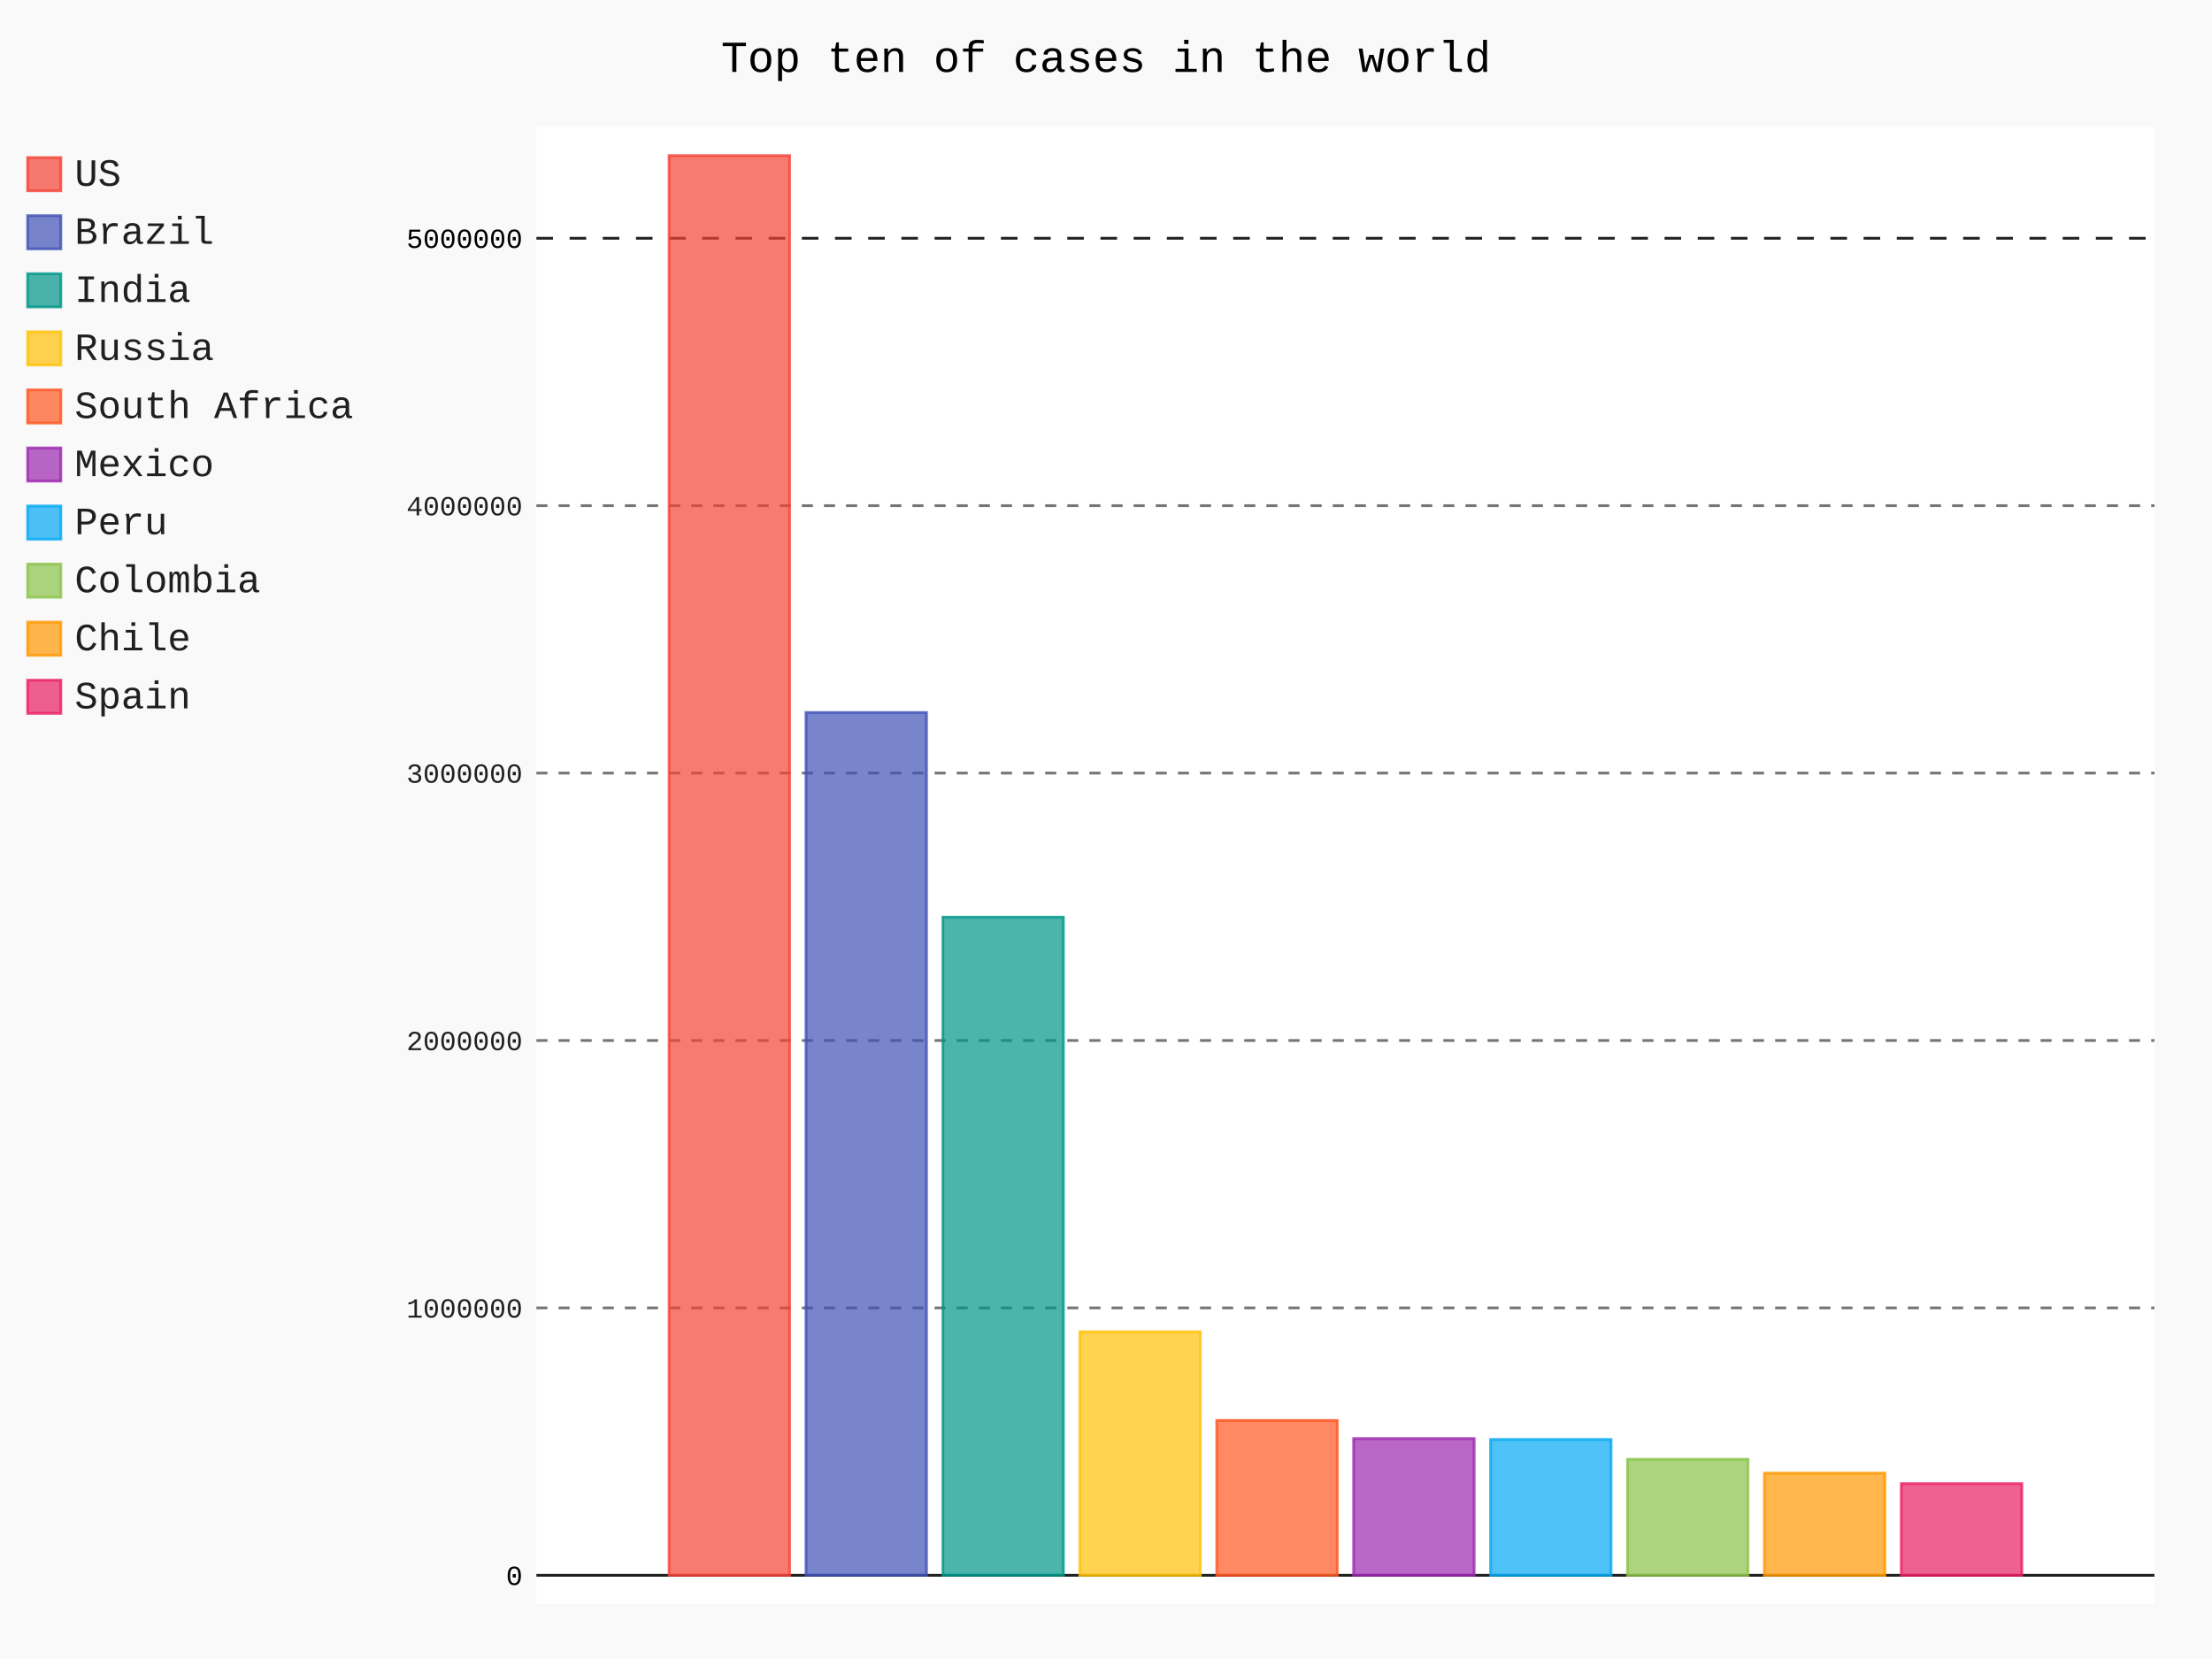
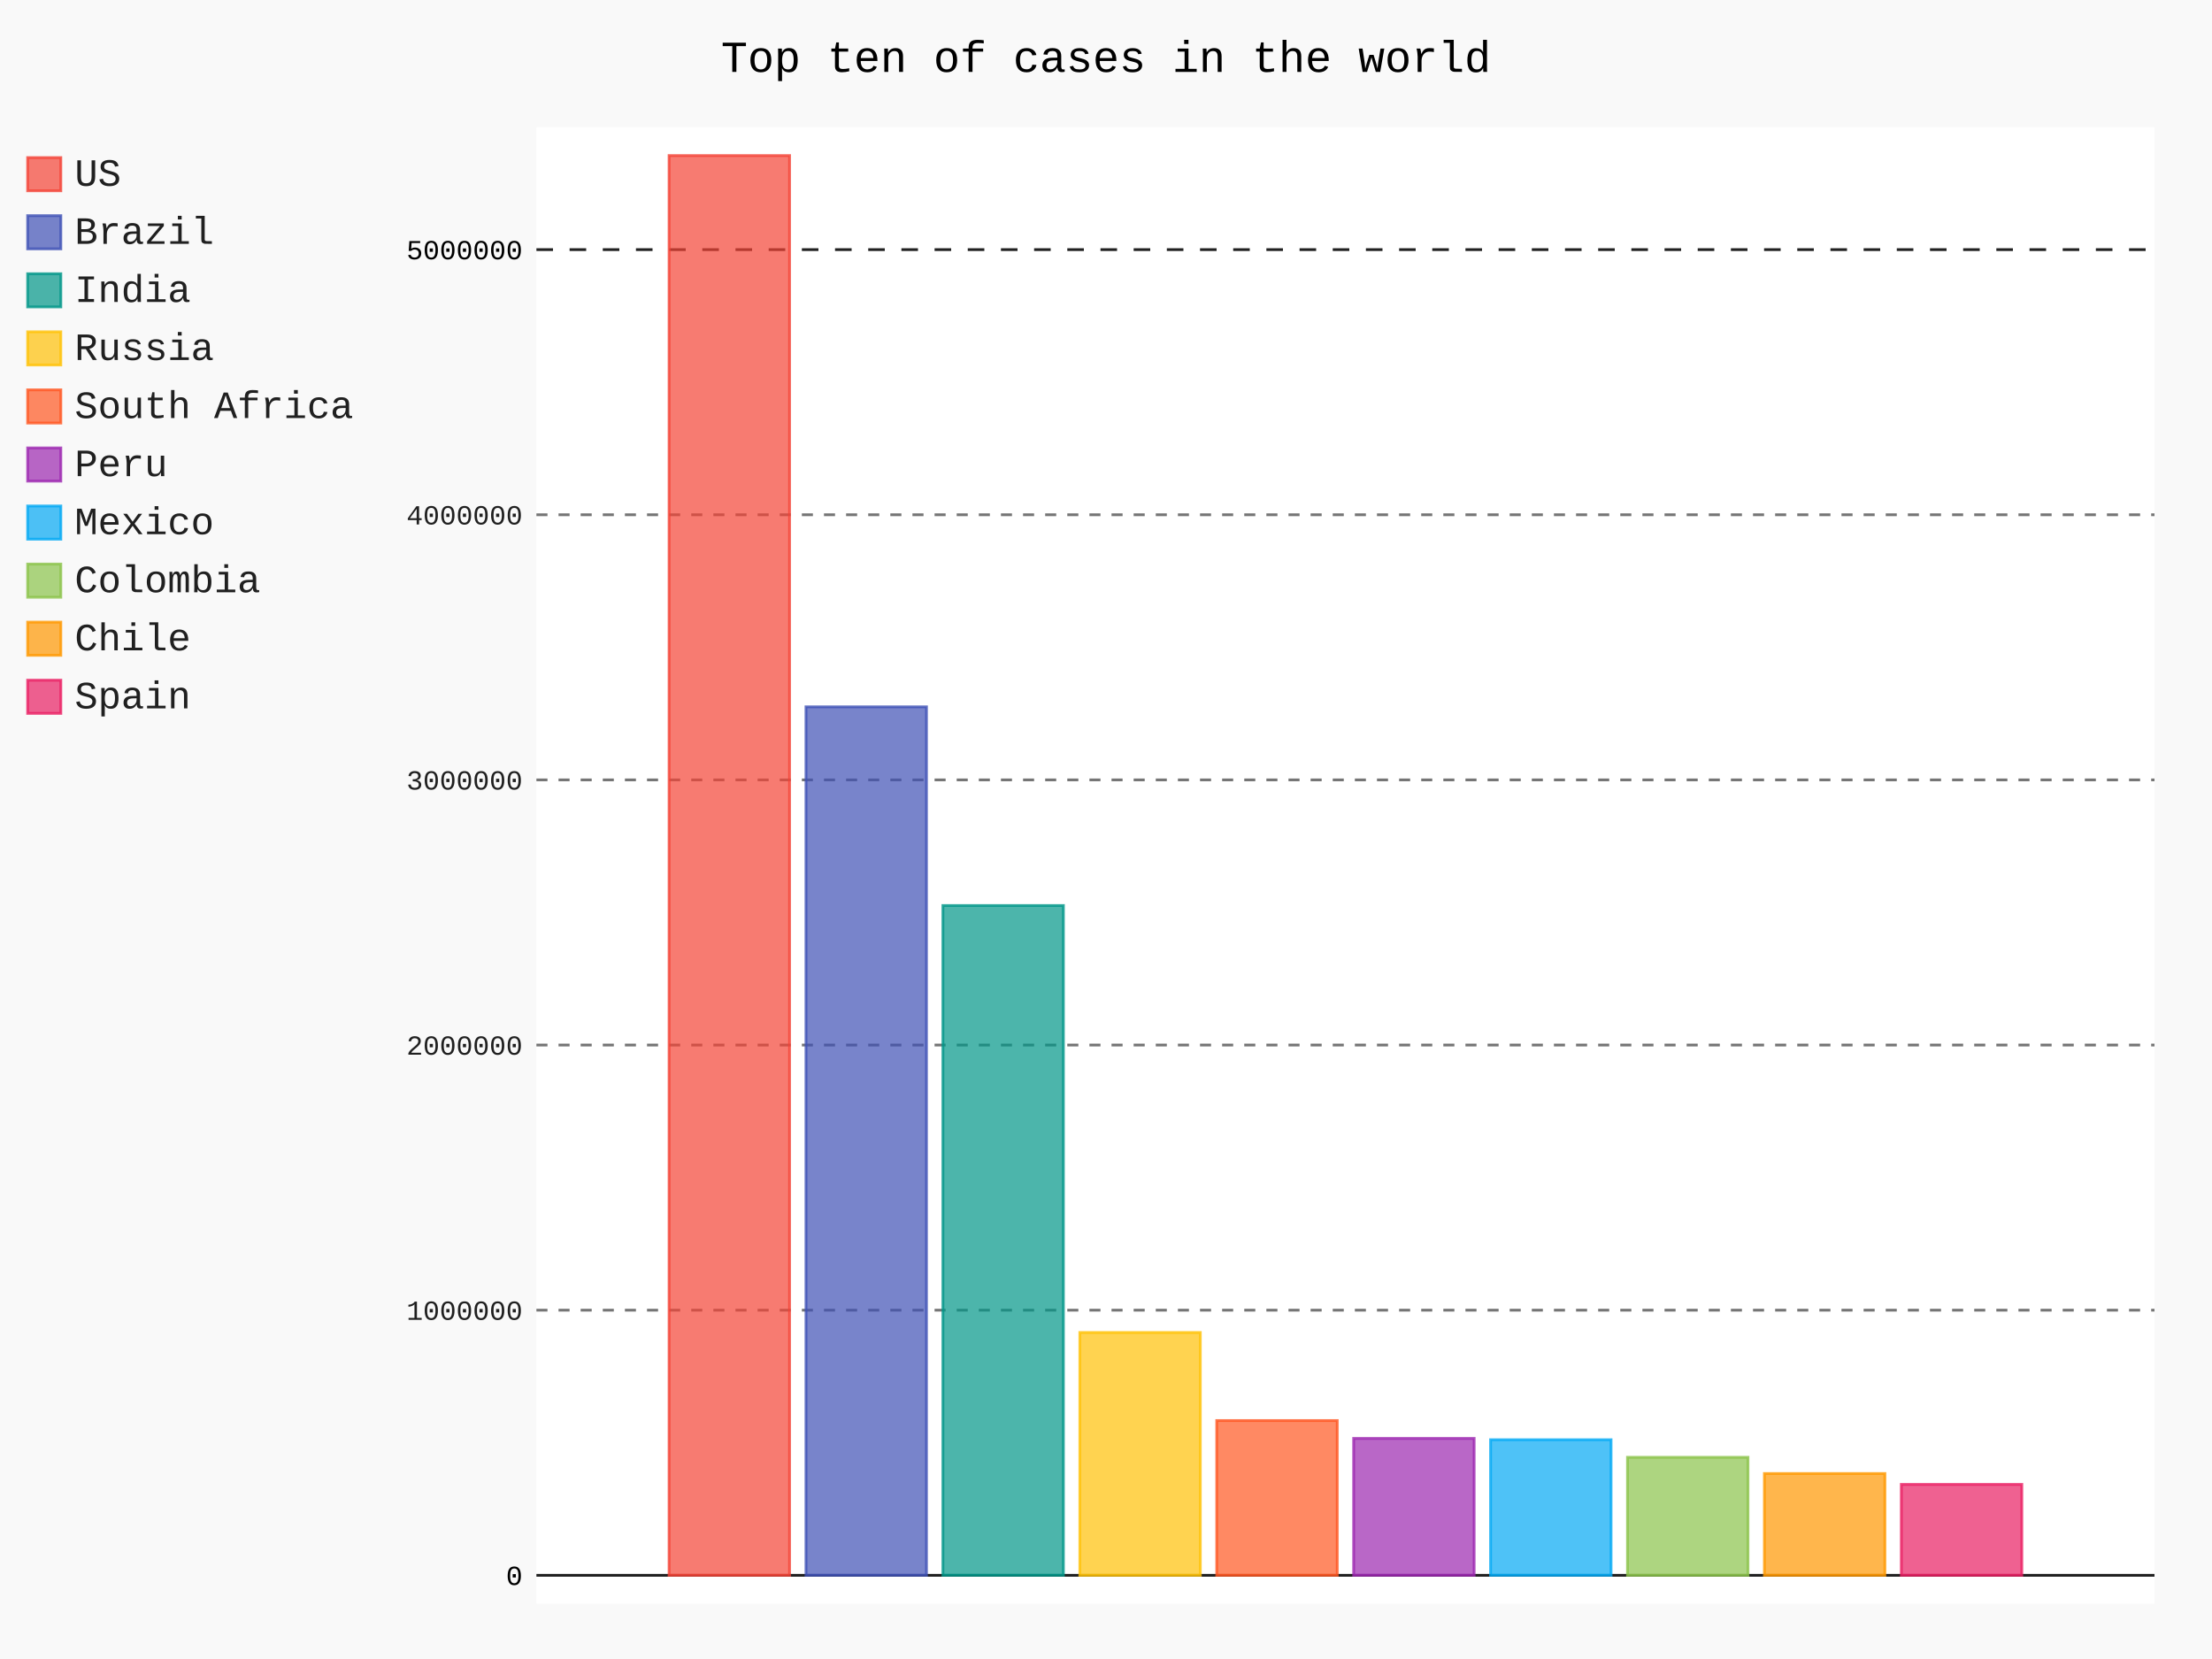
- <svg xmlns="http://www.w3.org/2000/svg" class="pygal-chart" id="chart-8544ffaa-439e-4507-a1c1-c277db4548e6" viewBox="0 0 800 600">
+ <svg xmlns="http://www.w3.org/2000/svg" class="pygal-chart" id="chart-0075c437-1fe2-48a0-9a5f-dfb319133969" viewBox="0 0 800 600">
  <defs>
-     <style type="text/css">#chart-8544ffaa-439e-4507-a1c1-c277db4548e6{-webkit-user-select:none;-webkit-font-smoothing:antialiased;font-family:Consolas,"Liberation Mono",Menlo,Courier,monospace}#chart-8544ffaa-439e-4507-a1c1-c277db4548e6 .title{font-family:Consolas,"Liberation Mono",Menlo,Courier,monospace;font-size:16px}#chart-8544ffaa-439e-4507-a1c1-c277db4548e6 .legends .legend text{font-family:Consolas,"Liberation Mono",Menlo,Courier,monospace;font-size:14px}#chart-8544ffaa-439e-4507-a1c1-c277db4548e6 .axis text{font-family:Consolas,"Liberation Mono",Menlo,Courier,monospace;font-size:10px}#chart-8544ffaa-439e-4507-a1c1-c277db4548e6 .axis text.major{font-family:Consolas,"Liberation Mono",Menlo,Courier,monospace;font-size:10px}#chart-8544ffaa-439e-4507-a1c1-c277db4548e6 .text-overlay text.value{font-family:Consolas,"Liberation Mono",Menlo,Courier,monospace;font-size:16px}#chart-8544ffaa-439e-4507-a1c1-c277db4548e6 .text-overlay text.label{font-family:Consolas,"Liberation Mono",Menlo,Courier,monospace;font-size:10px}#chart-8544ffaa-439e-4507-a1c1-c277db4548e6 .tooltip{font-family:Consolas,"Liberation Mono",Menlo,Courier,monospace;font-size:14px}#chart-8544ffaa-439e-4507-a1c1-c277db4548e6 text.no_data{font-family:Consolas,"Liberation Mono",Menlo,Courier,monospace;font-size:64px}
- #chart-8544ffaa-439e-4507-a1c1-c277db4548e6{background-color:rgba(249,249,249,1)}#chart-8544ffaa-439e-4507-a1c1-c277db4548e6 path,#chart-8544ffaa-439e-4507-a1c1-c277db4548e6 line,#chart-8544ffaa-439e-4507-a1c1-c277db4548e6 rect,#chart-8544ffaa-439e-4507-a1c1-c277db4548e6 circle{-webkit-transition:150ms;-moz-transition:150ms;transition:150ms}#chart-8544ffaa-439e-4507-a1c1-c277db4548e6 .graph &gt; .background{fill:rgba(249,249,249,1)}#chart-8544ffaa-439e-4507-a1c1-c277db4548e6 .plot &gt; .background{fill:rgba(255,255,255,1)}#chart-8544ffaa-439e-4507-a1c1-c277db4548e6 .graph{fill:rgba(0,0,0,.87)}#chart-8544ffaa-439e-4507-a1c1-c277db4548e6 text.no_data{fill:rgba(0,0,0,1)}#chart-8544ffaa-439e-4507-a1c1-c277db4548e6 .title{fill:rgba(0,0,0,1)}#chart-8544ffaa-439e-4507-a1c1-c277db4548e6 .legends .legend text{fill:rgba(0,0,0,.87)}#chart-8544ffaa-439e-4507-a1c1-c277db4548e6 .legends .legend:hover text{fill:rgba(0,0,0,1)}#chart-8544ffaa-439e-4507-a1c1-c277db4548e6 .axis .line{stroke:rgba(0,0,0,1)}#chart-8544ffaa-439e-4507-a1c1-c277db4548e6 .axis .guide.line{stroke:rgba(0,0,0,.54)}#chart-8544ffaa-439e-4507-a1c1-c277db4548e6 .axis .major.line{stroke:rgba(0,0,0,.87)}#chart-8544ffaa-439e-4507-a1c1-c277db4548e6 .axis text.major{fill:rgba(0,0,0,1)}#chart-8544ffaa-439e-4507-a1c1-c277db4548e6 .axis.y .guides:hover .guide.line,#chart-8544ffaa-439e-4507-a1c1-c277db4548e6 .line-graph .axis.x .guides:hover .guide.line,#chart-8544ffaa-439e-4507-a1c1-c277db4548e6 .stackedline-graph .axis.x .guides:hover .guide.line,#chart-8544ffaa-439e-4507-a1c1-c277db4548e6 .xy-graph .axis.x .guides:hover .guide.line{stroke:rgba(0,0,0,1)}#chart-8544ffaa-439e-4507-a1c1-c277db4548e6 .axis .guides:hover text{fill:rgba(0,0,0,1)}#chart-8544ffaa-439e-4507-a1c1-c277db4548e6 .reactive{fill-opacity:.7;stroke-opacity:.8}#chart-8544ffaa-439e-4507-a1c1-c277db4548e6 .ci{stroke:rgba(0,0,0,.87)}#chart-8544ffaa-439e-4507-a1c1-c277db4548e6 .reactive.active,#chart-8544ffaa-439e-4507-a1c1-c277db4548e6 .active .reactive{fill-opacity:.8;stroke-opacity:.9;stroke-width:4}#chart-8544ffaa-439e-4507-a1c1-c277db4548e6 .ci .reactive.active{stroke-width:1.5}#chart-8544ffaa-439e-4507-a1c1-c277db4548e6 .series text{fill:rgba(0,0,0,1)}#chart-8544ffaa-439e-4507-a1c1-c277db4548e6 .tooltip rect{fill:rgba(255,255,255,1);stroke:rgba(0,0,0,1);-webkit-transition:opacity 150ms;-moz-transition:opacity 150ms;transition:opacity 150ms}#chart-8544ffaa-439e-4507-a1c1-c277db4548e6 .tooltip .label{fill:rgba(0,0,0,.87)}#chart-8544ffaa-439e-4507-a1c1-c277db4548e6 .tooltip .label{fill:rgba(0,0,0,.87)}#chart-8544ffaa-439e-4507-a1c1-c277db4548e6 .tooltip .legend{font-size:.8em;fill:rgba(0,0,0,.54)}#chart-8544ffaa-439e-4507-a1c1-c277db4548e6 .tooltip .x_label{font-size:.6em;fill:rgba(0,0,0,1)}#chart-8544ffaa-439e-4507-a1c1-c277db4548e6 .tooltip .xlink{font-size:.5em;text-decoration:underline}#chart-8544ffaa-439e-4507-a1c1-c277db4548e6 .tooltip .value{font-size:1.5em}#chart-8544ffaa-439e-4507-a1c1-c277db4548e6 .bound{font-size:.5em}#chart-8544ffaa-439e-4507-a1c1-c277db4548e6 .max-value{font-size:.75em;fill:rgba(0,0,0,.54)}#chart-8544ffaa-439e-4507-a1c1-c277db4548e6 .map-element{fill:rgba(255,255,255,1);stroke:rgba(0,0,0,.54) !important}#chart-8544ffaa-439e-4507-a1c1-c277db4548e6 .map-element .reactive{fill-opacity:inherit;stroke-opacity:inherit}#chart-8544ffaa-439e-4507-a1c1-c277db4548e6 .color-0,#chart-8544ffaa-439e-4507-a1c1-c277db4548e6 .color-0 a:visited{stroke:#F44336;fill:#F44336}#chart-8544ffaa-439e-4507-a1c1-c277db4548e6 .color-1,#chart-8544ffaa-439e-4507-a1c1-c277db4548e6 .color-1 a:visited{stroke:#3F51B5;fill:#3F51B5}#chart-8544ffaa-439e-4507-a1c1-c277db4548e6 .color-2,#chart-8544ffaa-439e-4507-a1c1-c277db4548e6 .color-2 a:visited{stroke:#009688;fill:#009688}#chart-8544ffaa-439e-4507-a1c1-c277db4548e6 .color-3,#chart-8544ffaa-439e-4507-a1c1-c277db4548e6 .color-3 a:visited{stroke:#FFC107;fill:#FFC107}#chart-8544ffaa-439e-4507-a1c1-c277db4548e6 .color-4,#chart-8544ffaa-439e-4507-a1c1-c277db4548e6 .color-4 a:visited{stroke:#FF5722;fill:#FF5722}#chart-8544ffaa-439e-4507-a1c1-c277db4548e6 .color-5,#chart-8544ffaa-439e-4507-a1c1-c277db4548e6 .color-5 a:visited{stroke:#9C27B0;fill:#9C27B0}#chart-8544ffaa-439e-4507-a1c1-c277db4548e6 .color-6,#chart-8544ffaa-439e-4507-a1c1-c277db4548e6 .color-6 a:visited{stroke:#03A9F4;fill:#03A9F4}#chart-8544ffaa-439e-4507-a1c1-c277db4548e6 .color-7,#chart-8544ffaa-439e-4507-a1c1-c277db4548e6 .color-7 a:visited{stroke:#8BC34A;fill:#8BC34A}#chart-8544ffaa-439e-4507-a1c1-c277db4548e6 .color-8,#chart-8544ffaa-439e-4507-a1c1-c277db4548e6 .color-8 a:visited{stroke:#FF9800;fill:#FF9800}#chart-8544ffaa-439e-4507-a1c1-c277db4548e6 .color-9,#chart-8544ffaa-439e-4507-a1c1-c277db4548e6 .color-9 a:visited{stroke:#E91E63;fill:#E91E63}#chart-8544ffaa-439e-4507-a1c1-c277db4548e6 .text-overlay .color-0 text{fill:black}#chart-8544ffaa-439e-4507-a1c1-c277db4548e6 .text-overlay .color-1 text{fill:black}#chart-8544ffaa-439e-4507-a1c1-c277db4548e6 .text-overlay .color-2 text{fill:black}#chart-8544ffaa-439e-4507-a1c1-c277db4548e6 .text-overlay .color-3 text{fill:black}#chart-8544ffaa-439e-4507-a1c1-c277db4548e6 .text-overlay .color-4 text{fill:black}#chart-8544ffaa-439e-4507-a1c1-c277db4548e6 .text-overlay .color-5 text{fill:black}#chart-8544ffaa-439e-4507-a1c1-c277db4548e6 .text-overlay .color-6 text{fill:black}#chart-8544ffaa-439e-4507-a1c1-c277db4548e6 .text-overlay .color-7 text{fill:black}#chart-8544ffaa-439e-4507-a1c1-c277db4548e6 .text-overlay .color-8 text{fill:black}#chart-8544ffaa-439e-4507-a1c1-c277db4548e6 .text-overlay .color-9 text{fill:black}
- #chart-8544ffaa-439e-4507-a1c1-c277db4548e6 text.no_data{text-anchor:middle}#chart-8544ffaa-439e-4507-a1c1-c277db4548e6 .guide.line{fill:none}#chart-8544ffaa-439e-4507-a1c1-c277db4548e6 .centered{text-anchor:middle}#chart-8544ffaa-439e-4507-a1c1-c277db4548e6 .title{text-anchor:middle}#chart-8544ffaa-439e-4507-a1c1-c277db4548e6 .legends .legend text{fill-opacity:1}#chart-8544ffaa-439e-4507-a1c1-c277db4548e6 .axis.x text{text-anchor:middle}#chart-8544ffaa-439e-4507-a1c1-c277db4548e6 .axis.x:not(.web) text[transform]{text-anchor:start}#chart-8544ffaa-439e-4507-a1c1-c277db4548e6 .axis.x:not(.web) text[transform].backwards{text-anchor:end}#chart-8544ffaa-439e-4507-a1c1-c277db4548e6 .axis.y text{text-anchor:end}#chart-8544ffaa-439e-4507-a1c1-c277db4548e6 .axis.y text[transform].backwards{text-anchor:start}#chart-8544ffaa-439e-4507-a1c1-c277db4548e6 .axis.y2 text{text-anchor:start}#chart-8544ffaa-439e-4507-a1c1-c277db4548e6 .axis.y2 text[transform].backwards{text-anchor:end}#chart-8544ffaa-439e-4507-a1c1-c277db4548e6 .axis .guide.line{stroke-dasharray:4,4}#chart-8544ffaa-439e-4507-a1c1-c277db4548e6 .axis .major.guide.line{stroke-dasharray:6,6}#chart-8544ffaa-439e-4507-a1c1-c277db4548e6 .horizontal .axis.y .guide.line,#chart-8544ffaa-439e-4507-a1c1-c277db4548e6 .horizontal .axis.y2 .guide.line,#chart-8544ffaa-439e-4507-a1c1-c277db4548e6 .vertical .axis.x .guide.line{opacity:0}#chart-8544ffaa-439e-4507-a1c1-c277db4548e6 .horizontal .axis.always_show .guide.line,#chart-8544ffaa-439e-4507-a1c1-c277db4548e6 .vertical .axis.always_show .guide.line{opacity:1 !important}#chart-8544ffaa-439e-4507-a1c1-c277db4548e6 .axis.y .guides:hover .guide.line,#chart-8544ffaa-439e-4507-a1c1-c277db4548e6 .axis.y2 .guides:hover .guide.line,#chart-8544ffaa-439e-4507-a1c1-c277db4548e6 .axis.x .guides:hover .guide.line{opacity:1}#chart-8544ffaa-439e-4507-a1c1-c277db4548e6 .axis .guides:hover text{opacity:1}#chart-8544ffaa-439e-4507-a1c1-c277db4548e6 .nofill{fill:none}#chart-8544ffaa-439e-4507-a1c1-c277db4548e6 .subtle-fill{fill-opacity:.2}#chart-8544ffaa-439e-4507-a1c1-c277db4548e6 .dot{stroke-width:1px;fill-opacity:1}#chart-8544ffaa-439e-4507-a1c1-c277db4548e6 .dot.active{stroke-width:5px}#chart-8544ffaa-439e-4507-a1c1-c277db4548e6 .dot.negative{fill:transparent}#chart-8544ffaa-439e-4507-a1c1-c277db4548e6 text,#chart-8544ffaa-439e-4507-a1c1-c277db4548e6 tspan{stroke:none !important}#chart-8544ffaa-439e-4507-a1c1-c277db4548e6 .series text.active{opacity:1}#chart-8544ffaa-439e-4507-a1c1-c277db4548e6 .tooltip rect{fill-opacity:.95;stroke-width:.5}#chart-8544ffaa-439e-4507-a1c1-c277db4548e6 .tooltip text{fill-opacity:1}#chart-8544ffaa-439e-4507-a1c1-c277db4548e6 .showable{visibility:hidden}#chart-8544ffaa-439e-4507-a1c1-c277db4548e6 .showable.shown{visibility:visible}#chart-8544ffaa-439e-4507-a1c1-c277db4548e6 .gauge-background{fill:rgba(229,229,229,1);stroke:none}#chart-8544ffaa-439e-4507-a1c1-c277db4548e6 .bg-lines{stroke:rgba(249,249,249,1);stroke-width:2px}</style>
+     <style type="text/css">#chart-0075c437-1fe2-48a0-9a5f-dfb319133969{-webkit-user-select:none;-webkit-font-smoothing:antialiased;font-family:Consolas,"Liberation Mono",Menlo,Courier,monospace}#chart-0075c437-1fe2-48a0-9a5f-dfb319133969 .title{font-family:Consolas,"Liberation Mono",Menlo,Courier,monospace;font-size:16px}#chart-0075c437-1fe2-48a0-9a5f-dfb319133969 .legends .legend text{font-family:Consolas,"Liberation Mono",Menlo,Courier,monospace;font-size:14px}#chart-0075c437-1fe2-48a0-9a5f-dfb319133969 .axis text{font-family:Consolas,"Liberation Mono",Menlo,Courier,monospace;font-size:10px}#chart-0075c437-1fe2-48a0-9a5f-dfb319133969 .axis text.major{font-family:Consolas,"Liberation Mono",Menlo,Courier,monospace;font-size:10px}#chart-0075c437-1fe2-48a0-9a5f-dfb319133969 .text-overlay text.value{font-family:Consolas,"Liberation Mono",Menlo,Courier,monospace;font-size:16px}#chart-0075c437-1fe2-48a0-9a5f-dfb319133969 .text-overlay text.label{font-family:Consolas,"Liberation Mono",Menlo,Courier,monospace;font-size:10px}#chart-0075c437-1fe2-48a0-9a5f-dfb319133969 .tooltip{font-family:Consolas,"Liberation Mono",Menlo,Courier,monospace;font-size:14px}#chart-0075c437-1fe2-48a0-9a5f-dfb319133969 text.no_data{font-family:Consolas,"Liberation Mono",Menlo,Courier,monospace;font-size:64px}
+ #chart-0075c437-1fe2-48a0-9a5f-dfb319133969{background-color:rgba(249,249,249,1)}#chart-0075c437-1fe2-48a0-9a5f-dfb319133969 path,#chart-0075c437-1fe2-48a0-9a5f-dfb319133969 line,#chart-0075c437-1fe2-48a0-9a5f-dfb319133969 rect,#chart-0075c437-1fe2-48a0-9a5f-dfb319133969 circle{-webkit-transition:150ms;-moz-transition:150ms;transition:150ms}#chart-0075c437-1fe2-48a0-9a5f-dfb319133969 .graph &gt; .background{fill:rgba(249,249,249,1)}#chart-0075c437-1fe2-48a0-9a5f-dfb319133969 .plot &gt; .background{fill:rgba(255,255,255,1)}#chart-0075c437-1fe2-48a0-9a5f-dfb319133969 .graph{fill:rgba(0,0,0,.87)}#chart-0075c437-1fe2-48a0-9a5f-dfb319133969 text.no_data{fill:rgba(0,0,0,1)}#chart-0075c437-1fe2-48a0-9a5f-dfb319133969 .title{fill:rgba(0,0,0,1)}#chart-0075c437-1fe2-48a0-9a5f-dfb319133969 .legends .legend text{fill:rgba(0,0,0,.87)}#chart-0075c437-1fe2-48a0-9a5f-dfb319133969 .legends .legend:hover text{fill:rgba(0,0,0,1)}#chart-0075c437-1fe2-48a0-9a5f-dfb319133969 .axis .line{stroke:rgba(0,0,0,1)}#chart-0075c437-1fe2-48a0-9a5f-dfb319133969 .axis .guide.line{stroke:rgba(0,0,0,.54)}#chart-0075c437-1fe2-48a0-9a5f-dfb319133969 .axis .major.line{stroke:rgba(0,0,0,.87)}#chart-0075c437-1fe2-48a0-9a5f-dfb319133969 .axis text.major{fill:rgba(0,0,0,1)}#chart-0075c437-1fe2-48a0-9a5f-dfb319133969 .axis.y .guides:hover .guide.line,#chart-0075c437-1fe2-48a0-9a5f-dfb319133969 .line-graph .axis.x .guides:hover .guide.line,#chart-0075c437-1fe2-48a0-9a5f-dfb319133969 .stackedline-graph .axis.x .guides:hover .guide.line,#chart-0075c437-1fe2-48a0-9a5f-dfb319133969 .xy-graph .axis.x .guides:hover .guide.line{stroke:rgba(0,0,0,1)}#chart-0075c437-1fe2-48a0-9a5f-dfb319133969 .axis .guides:hover text{fill:rgba(0,0,0,1)}#chart-0075c437-1fe2-48a0-9a5f-dfb319133969 .reactive{fill-opacity:.7;stroke-opacity:.8}#chart-0075c437-1fe2-48a0-9a5f-dfb319133969 .ci{stroke:rgba(0,0,0,.87)}#chart-0075c437-1fe2-48a0-9a5f-dfb319133969 .reactive.active,#chart-0075c437-1fe2-48a0-9a5f-dfb319133969 .active .reactive{fill-opacity:.8;stroke-opacity:.9;stroke-width:4}#chart-0075c437-1fe2-48a0-9a5f-dfb319133969 .ci .reactive.active{stroke-width:1.5}#chart-0075c437-1fe2-48a0-9a5f-dfb319133969 .series text{fill:rgba(0,0,0,1)}#chart-0075c437-1fe2-48a0-9a5f-dfb319133969 .tooltip rect{fill:rgba(255,255,255,1);stroke:rgba(0,0,0,1);-webkit-transition:opacity 150ms;-moz-transition:opacity 150ms;transition:opacity 150ms}#chart-0075c437-1fe2-48a0-9a5f-dfb319133969 .tooltip .label{fill:rgba(0,0,0,.87)}#chart-0075c437-1fe2-48a0-9a5f-dfb319133969 .tooltip .label{fill:rgba(0,0,0,.87)}#chart-0075c437-1fe2-48a0-9a5f-dfb319133969 .tooltip .legend{font-size:.8em;fill:rgba(0,0,0,.54)}#chart-0075c437-1fe2-48a0-9a5f-dfb319133969 .tooltip .x_label{font-size:.6em;fill:rgba(0,0,0,1)}#chart-0075c437-1fe2-48a0-9a5f-dfb319133969 .tooltip .xlink{font-size:.5em;text-decoration:underline}#chart-0075c437-1fe2-48a0-9a5f-dfb319133969 .tooltip .value{font-size:1.5em}#chart-0075c437-1fe2-48a0-9a5f-dfb319133969 .bound{font-size:.5em}#chart-0075c437-1fe2-48a0-9a5f-dfb319133969 .max-value{font-size:.75em;fill:rgba(0,0,0,.54)}#chart-0075c437-1fe2-48a0-9a5f-dfb319133969 .map-element{fill:rgba(255,255,255,1);stroke:rgba(0,0,0,.54) !important}#chart-0075c437-1fe2-48a0-9a5f-dfb319133969 .map-element .reactive{fill-opacity:inherit;stroke-opacity:inherit}#chart-0075c437-1fe2-48a0-9a5f-dfb319133969 .color-0,#chart-0075c437-1fe2-48a0-9a5f-dfb319133969 .color-0 a:visited{stroke:#F44336;fill:#F44336}#chart-0075c437-1fe2-48a0-9a5f-dfb319133969 .color-1,#chart-0075c437-1fe2-48a0-9a5f-dfb319133969 .color-1 a:visited{stroke:#3F51B5;fill:#3F51B5}#chart-0075c437-1fe2-48a0-9a5f-dfb319133969 .color-2,#chart-0075c437-1fe2-48a0-9a5f-dfb319133969 .color-2 a:visited{stroke:#009688;fill:#009688}#chart-0075c437-1fe2-48a0-9a5f-dfb319133969 .color-3,#chart-0075c437-1fe2-48a0-9a5f-dfb319133969 .color-3 a:visited{stroke:#FFC107;fill:#FFC107}#chart-0075c437-1fe2-48a0-9a5f-dfb319133969 .color-4,#chart-0075c437-1fe2-48a0-9a5f-dfb319133969 .color-4 a:visited{stroke:#FF5722;fill:#FF5722}#chart-0075c437-1fe2-48a0-9a5f-dfb319133969 .color-5,#chart-0075c437-1fe2-48a0-9a5f-dfb319133969 .color-5 a:visited{stroke:#9C27B0;fill:#9C27B0}#chart-0075c437-1fe2-48a0-9a5f-dfb319133969 .color-6,#chart-0075c437-1fe2-48a0-9a5f-dfb319133969 .color-6 a:visited{stroke:#03A9F4;fill:#03A9F4}#chart-0075c437-1fe2-48a0-9a5f-dfb319133969 .color-7,#chart-0075c437-1fe2-48a0-9a5f-dfb319133969 .color-7 a:visited{stroke:#8BC34A;fill:#8BC34A}#chart-0075c437-1fe2-48a0-9a5f-dfb319133969 .color-8,#chart-0075c437-1fe2-48a0-9a5f-dfb319133969 .color-8 a:visited{stroke:#FF9800;fill:#FF9800}#chart-0075c437-1fe2-48a0-9a5f-dfb319133969 .color-9,#chart-0075c437-1fe2-48a0-9a5f-dfb319133969 .color-9 a:visited{stroke:#E91E63;fill:#E91E63}#chart-0075c437-1fe2-48a0-9a5f-dfb319133969 .text-overlay .color-0 text{fill:black}#chart-0075c437-1fe2-48a0-9a5f-dfb319133969 .text-overlay .color-1 text{fill:black}#chart-0075c437-1fe2-48a0-9a5f-dfb319133969 .text-overlay .color-2 text{fill:black}#chart-0075c437-1fe2-48a0-9a5f-dfb319133969 .text-overlay .color-3 text{fill:black}#chart-0075c437-1fe2-48a0-9a5f-dfb319133969 .text-overlay .color-4 text{fill:black}#chart-0075c437-1fe2-48a0-9a5f-dfb319133969 .text-overlay .color-5 text{fill:black}#chart-0075c437-1fe2-48a0-9a5f-dfb319133969 .text-overlay .color-6 text{fill:black}#chart-0075c437-1fe2-48a0-9a5f-dfb319133969 .text-overlay .color-7 text{fill:black}#chart-0075c437-1fe2-48a0-9a5f-dfb319133969 .text-overlay .color-8 text{fill:black}#chart-0075c437-1fe2-48a0-9a5f-dfb319133969 .text-overlay .color-9 text{fill:black}
+ #chart-0075c437-1fe2-48a0-9a5f-dfb319133969 text.no_data{text-anchor:middle}#chart-0075c437-1fe2-48a0-9a5f-dfb319133969 .guide.line{fill:none}#chart-0075c437-1fe2-48a0-9a5f-dfb319133969 .centered{text-anchor:middle}#chart-0075c437-1fe2-48a0-9a5f-dfb319133969 .title{text-anchor:middle}#chart-0075c437-1fe2-48a0-9a5f-dfb319133969 .legends .legend text{fill-opacity:1}#chart-0075c437-1fe2-48a0-9a5f-dfb319133969 .axis.x text{text-anchor:middle}#chart-0075c437-1fe2-48a0-9a5f-dfb319133969 .axis.x:not(.web) text[transform]{text-anchor:start}#chart-0075c437-1fe2-48a0-9a5f-dfb319133969 .axis.x:not(.web) text[transform].backwards{text-anchor:end}#chart-0075c437-1fe2-48a0-9a5f-dfb319133969 .axis.y text{text-anchor:end}#chart-0075c437-1fe2-48a0-9a5f-dfb319133969 .axis.y text[transform].backwards{text-anchor:start}#chart-0075c437-1fe2-48a0-9a5f-dfb319133969 .axis.y2 text{text-anchor:start}#chart-0075c437-1fe2-48a0-9a5f-dfb319133969 .axis.y2 text[transform].backwards{text-anchor:end}#chart-0075c437-1fe2-48a0-9a5f-dfb319133969 .axis .guide.line{stroke-dasharray:4,4}#chart-0075c437-1fe2-48a0-9a5f-dfb319133969 .axis .major.guide.line{stroke-dasharray:6,6}#chart-0075c437-1fe2-48a0-9a5f-dfb319133969 .horizontal .axis.y .guide.line,#chart-0075c437-1fe2-48a0-9a5f-dfb319133969 .horizontal .axis.y2 .guide.line,#chart-0075c437-1fe2-48a0-9a5f-dfb319133969 .vertical .axis.x .guide.line{opacity:0}#chart-0075c437-1fe2-48a0-9a5f-dfb319133969 .horizontal .axis.always_show .guide.line,#chart-0075c437-1fe2-48a0-9a5f-dfb319133969 .vertical .axis.always_show .guide.line{opacity:1 !important}#chart-0075c437-1fe2-48a0-9a5f-dfb319133969 .axis.y .guides:hover .guide.line,#chart-0075c437-1fe2-48a0-9a5f-dfb319133969 .axis.y2 .guides:hover .guide.line,#chart-0075c437-1fe2-48a0-9a5f-dfb319133969 .axis.x .guides:hover .guide.line{opacity:1}#chart-0075c437-1fe2-48a0-9a5f-dfb319133969 .axis .guides:hover text{opacity:1}#chart-0075c437-1fe2-48a0-9a5f-dfb319133969 .nofill{fill:none}#chart-0075c437-1fe2-48a0-9a5f-dfb319133969 .subtle-fill{fill-opacity:.2}#chart-0075c437-1fe2-48a0-9a5f-dfb319133969 .dot{stroke-width:1px;fill-opacity:1}#chart-0075c437-1fe2-48a0-9a5f-dfb319133969 .dot.active{stroke-width:5px}#chart-0075c437-1fe2-48a0-9a5f-dfb319133969 .dot.negative{fill:transparent}#chart-0075c437-1fe2-48a0-9a5f-dfb319133969 text,#chart-0075c437-1fe2-48a0-9a5f-dfb319133969 tspan{stroke:none !important}#chart-0075c437-1fe2-48a0-9a5f-dfb319133969 .series text.active{opacity:1}#chart-0075c437-1fe2-48a0-9a5f-dfb319133969 .tooltip rect{fill-opacity:.95;stroke-width:.5}#chart-0075c437-1fe2-48a0-9a5f-dfb319133969 .tooltip text{fill-opacity:1}#chart-0075c437-1fe2-48a0-9a5f-dfb319133969 .showable{visibility:hidden}#chart-0075c437-1fe2-48a0-9a5f-dfb319133969 .showable.shown{visibility:visible}#chart-0075c437-1fe2-48a0-9a5f-dfb319133969 .gauge-background{fill:rgba(229,229,229,1);stroke:none}#chart-0075c437-1fe2-48a0-9a5f-dfb319133969 .bg-lines{stroke:rgba(249,249,249,1);stroke-width:2px}</style>
  </defs>
  <g class="graph bar-graph vertical">
    <rect class="background" height="600" width="800" x="0" y="0" />
    <g class="plot" transform="translate(194, 46)">
      <rect class="background" height="534" width="585.2" x="0" y="0" />
      <g class="axis y always_show">
        <g class="guides">
          <path class="axis major line" d="M0 523.731 h585.2" />
          <text class="major" x="-5" y="527.231">0</text>
        </g>
        <g class="guides">
-           <path class="guide line" d="M0 427.018 h585.2" />
-           <text class="" x="-5" y="430.518">1000000</text>
+           <path class="guide line" d="M0 427.84 h585.2" />
+           <text class="" x="-5" y="431.34">1000000</text>
        </g>
        <g class="guides">
-           <path class="guide line" d="M0 330.306 h585.2" />
-           <text class="" x="-5" y="333.806">2000000</text>
+           <path class="guide line" d="M0 331.949 h585.2" />
+           <text class="" x="-5" y="335.449">2000000</text>
        </g>
        <g class="guides">
-           <path class="guide line" d="M0 233.594 h585.2" />
-           <text class="" x="-5" y="237.094">3000000</text>
+           <path class="guide line" d="M0 236.058 h585.2" />
+           <text class="" x="-5" y="239.558">3000000</text>
        </g>
        <g class="guides">
-           <path class="guide line" d="M0 136.882 h585.2" />
-           <text class="" x="-5" y="140.382">4000000</text>
+           <path class="guide line" d="M0 140.167 h585.2" />
+           <text class="" x="-5" y="143.667">4000000</text>
        </g>
        <g class="guides">
-           <path class="major guide line" d="M0 40.169 h585.2" />
-           <text class="major" x="-5" y="43.669">5000000</text>
+           <path class="major guide line" d="M0 44.276 h585.2" />
+           <text class="major" x="-5" y="47.776">5000000</text>
        </g>
      </g>
      <g class="series serie-0 color-0">
        <g class="bars">
          <g class="bar">
            <rect class="rect reactive tooltip-trigger" height="513.462" rx="0" ry="0" width="43.575" x="47.986" y="10.269" />
          </g>
        </g>
      </g>
      <g class="series serie-1 color-1">
        <g class="bars">
          <g class="bar">
-             <rect class="rect reactive tooltip-trigger" height="312.037" rx="0" ry="0" width="43.575" x="97.503" y="211.694" />
+             <rect class="rect reactive tooltip-trigger" height="314.093" rx="0" ry="0" width="43.575" x="97.503" y="209.638" />
          </g>
        </g>
      </g>
      <g class="series serie-2 color-2">
        <g class="bars">
          <g class="bar">
-             <rect class="rect reactive tooltip-trigger" height="238.027" rx="0" ry="0" width="43.575" x="147.02" y="285.703" />
+             <rect class="rect reactive tooltip-trigger" height="242.239" rx="0" ry="0" width="43.575" x="147.02" y="281.492" />
          </g>
        </g>
      </g>
      <g class="series serie-3 color-3">
        <g class="bars">
          <g class="bar">
-             <rect class="rect reactive tooltip-trigger" height="88.083" rx="0" ry="0" width="43.575" x="196.537" y="435.647" />
+             <rect class="rect reactive tooltip-trigger" height="87.818" rx="0" ry="0" width="43.575" x="196.537" y="435.913" />
          </g>
        </g>
      </g>
      <g class="series serie-4 color-4">
        <g class="bars">
          <g class="bar">
-             <rect class="rect reactive tooltip-trigger" height="56.01" rx="0" ry="0" width="43.575" x="246.054" y="467.721" />
+             <rect class="rect reactive tooltip-trigger" height="55.967" rx="0" ry="0" width="43.575" x="246.054" y="467.764" />
          </g>
        </g>
      </g>
      <g class="series serie-5 color-5">
        <g class="bars">
          <g class="bar">
-             <rect class="rect reactive tooltip-trigger" height="49.456" rx="0" ry="0" width="43.575" x="295.571" y="474.275" />
+             <rect class="rect reactive tooltip-trigger" height="49.508" rx="0" ry="0" width="43.575" x="295.571" y="474.223" />
          </g>
        </g>
      </g>
      <g class="series serie-6 color-6">
        <g class="bars">
          <g class="bar">
-             <rect class="rect reactive tooltip-trigger" height="49.129" rx="0" ry="0" width="43.575" x="345.088" y="474.601" />
+             <rect class="rect reactive tooltip-trigger" height="49.036" rx="0" ry="0" width="43.575" x="345.088" y="474.695" />
          </g>
        </g>
      </g>
      <g class="series serie-7 color-7">
        <g class="bars">
          <g class="bar">
-             <rect class="rect reactive tooltip-trigger" height="41.954" rx="0" ry="0" width="43.575" x="394.605" y="481.776" />
+             <rect class="rect reactive tooltip-trigger" height="42.682" rx="0" ry="0" width="43.575" x="394.605" y="481.049" />
          </g>
        </g>
      </g>
      <g class="series serie-8 color-8">
        <g class="bars">
          <g class="bar">
-             <rect class="rect reactive tooltip-trigger" height="36.955" rx="0" ry="0" width="43.575" x="444.122" y="486.776" />
+             <rect class="rect reactive tooltip-trigger" height="36.813" rx="0" ry="0" width="43.575" x="444.122" y="486.918" />
          </g>
        </g>
      </g>
      <g class="series serie-9 color-9">
        <g class="bars">
          <g class="bar">
-             <rect class="rect reactive tooltip-trigger" height="33.154" rx="0" ry="0" width="43.575" x="493.639" y="490.577" />
+             <rect class="rect reactive tooltip-trigger" height="32.873" rx="0" ry="0" width="43.575" x="493.639" y="490.858" />
          </g>
        </g>
      </g>
    </g>
    <g class="titles">
      <text class="title plot_title" x="400.0" y="26">Top ten of cases in the world</text>
    </g>
    <g class="plot overlay" transform="translate(194, 46)">
      <g class="series serie-0 color-0" />
      <g class="series serie-1 color-1" />
      <g class="series serie-2 color-2" />
      <g class="series serie-3 color-3" />
      <g class="series serie-4 color-4" />
      <g class="series serie-5 color-5" />
      <g class="series serie-6 color-6" />
      <g class="series serie-7 color-7" />
      <g class="series serie-8 color-8" />
      <g class="series serie-9 color-9" />
    </g>
    <g class="plot text-overlay" transform="translate(194, 46)">
      <g class="series serie-0 color-0" />
      <g class="series serie-1 color-1" />
      <g class="series serie-2 color-2" />
      <g class="series serie-3 color-3" />
      <g class="series serie-4 color-4" />
      <g class="series serie-5 color-5" />
      <g class="series serie-6 color-6" />
      <g class="series serie-7 color-7" />
      <g class="series serie-8 color-8" />
      <g class="series serie-9 color-9" />
    </g>
    <g class="plot tooltip-overlay" transform="translate(194, 46)">
      <g class="tooltip" style="opacity: 0" transform="translate(0 0)">
        <rect class="tooltip-box" height="0" rx="0" ry="0" width="0" />
        <g class="text" />
      </g>
    </g>
    <g class="legends" transform="translate(10, 56)">
      <g class="legend reactive activate-serie" id="activate-serie-0">
        <rect class="color-0 reactive" height="12" width="12" x="0.0" y="1.0" />
        <text x="17.0" y="11.2">US</text>
      </g>
      <g class="legend reactive activate-serie" id="activate-serie-1">
        <rect class="color-1 reactive" height="12" width="12" x="0.0" y="22.0" />
        <text x="17.0" y="32.2">Brazil</text>
      </g>
      <g class="legend reactive activate-serie" id="activate-serie-2">
        <rect class="color-2 reactive" height="12" width="12" x="0.0" y="43.0" />
        <text x="17.0" y="53.2">India</text>
      </g>
      <g class="legend reactive activate-serie" id="activate-serie-3">
        <rect class="color-3 reactive" height="12" width="12" x="0.0" y="64.0" />
        <text x="17.0" y="74.2">Russia</text>
      </g>
      <g class="legend reactive activate-serie" id="activate-serie-4">
        <rect class="color-4 reactive" height="12" width="12" x="0.0" y="85.0" />
        <text x="17.0" y="95.2">South Africa</text>
      </g>
      <g class="legend reactive activate-serie" id="activate-serie-5">
        <rect class="color-5 reactive" height="12" width="12" x="0.0" y="106.0" />
-         <text x="17.0" y="116.2">Mexico</text>
+         <text x="17.0" y="116.2">Peru</text>
      </g>
      <g class="legend reactive activate-serie" id="activate-serie-6">
        <rect class="color-6 reactive" height="12" width="12" x="0.0" y="127.0" />
-         <text x="17.0" y="137.2">Peru</text>
+         <text x="17.0" y="137.2">Mexico</text>
      </g>
      <g class="legend reactive activate-serie" id="activate-serie-7">
        <rect class="color-7 reactive" height="12" width="12" x="0.0" y="148.0" />
        <text x="17.0" y="158.2">Colombia</text>
      </g>
      <g class="legend reactive activate-serie" id="activate-serie-8">
        <rect class="color-8 reactive" height="12" width="12" x="0.0" y="169.0" />
        <text x="17.0" y="179.2">Chile</text>
      </g>
      <g class="legend reactive activate-serie" id="activate-serie-9">
        <rect class="color-9 reactive" height="12" width="12" x="0.0" y="190.0" />
        <text x="17.0" y="200.2">Spain</text>
      </g>
    </g>
    <g class="legends" transform="translate(790, 56)" />
  </g>
</svg>
